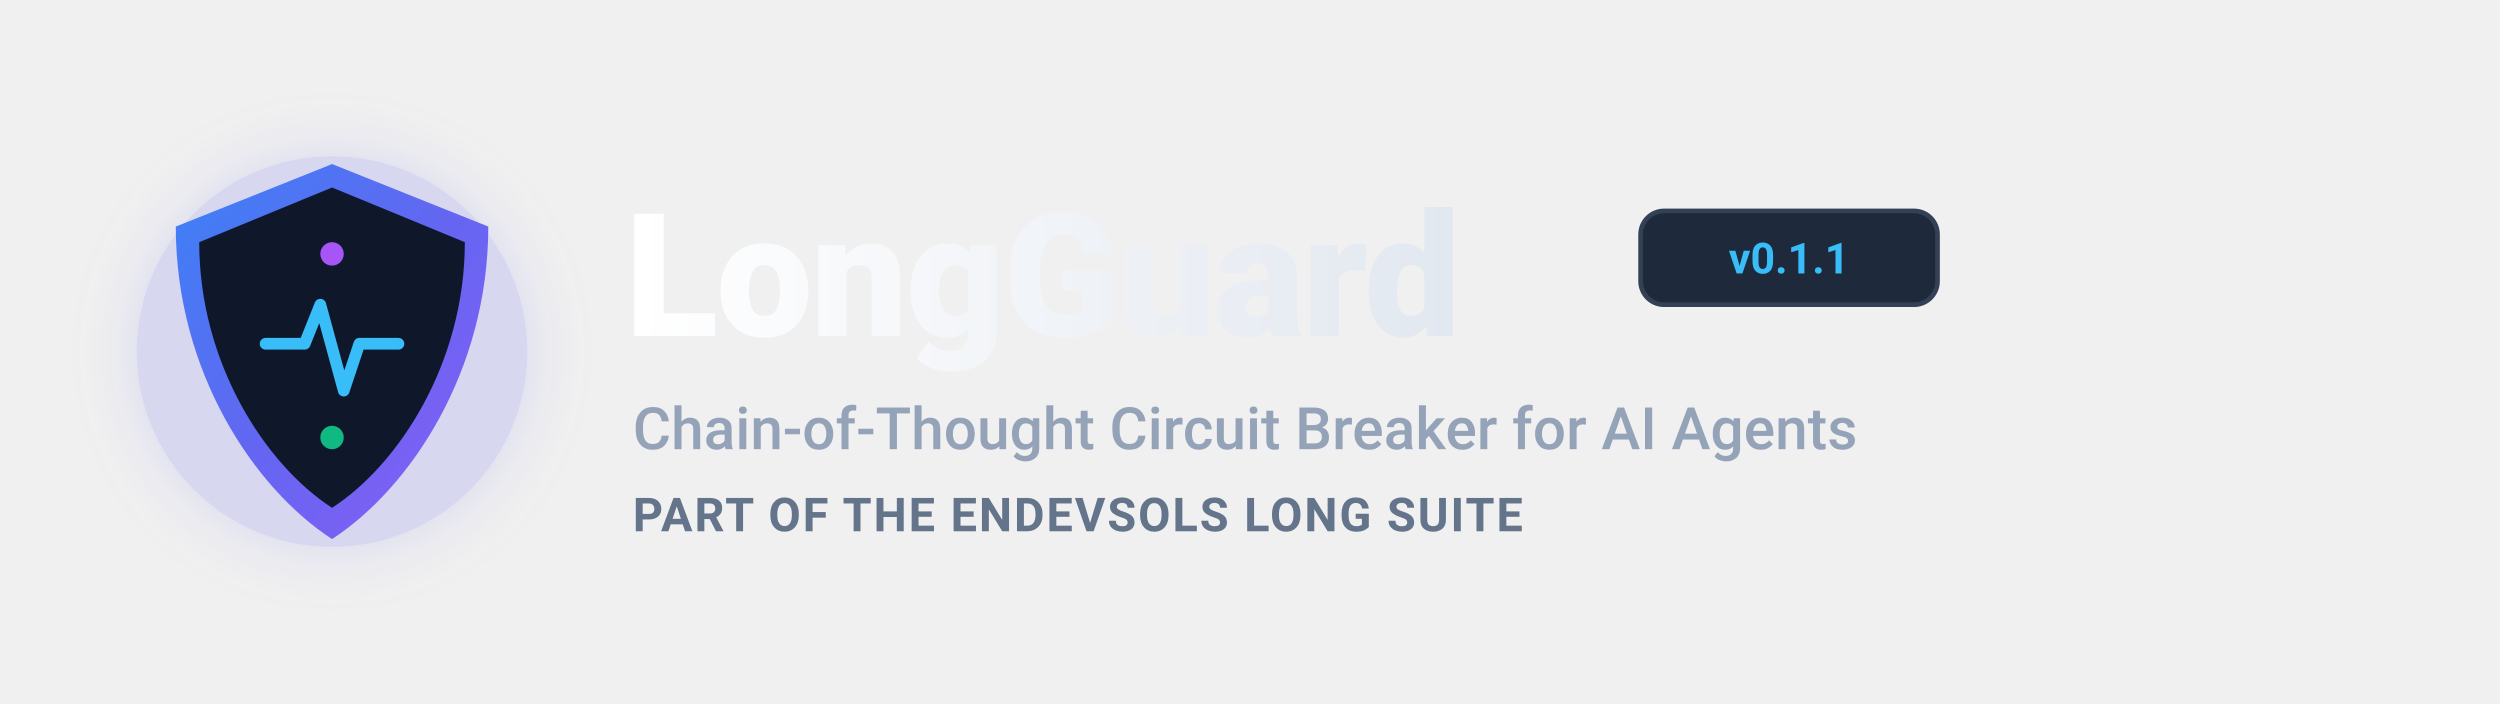
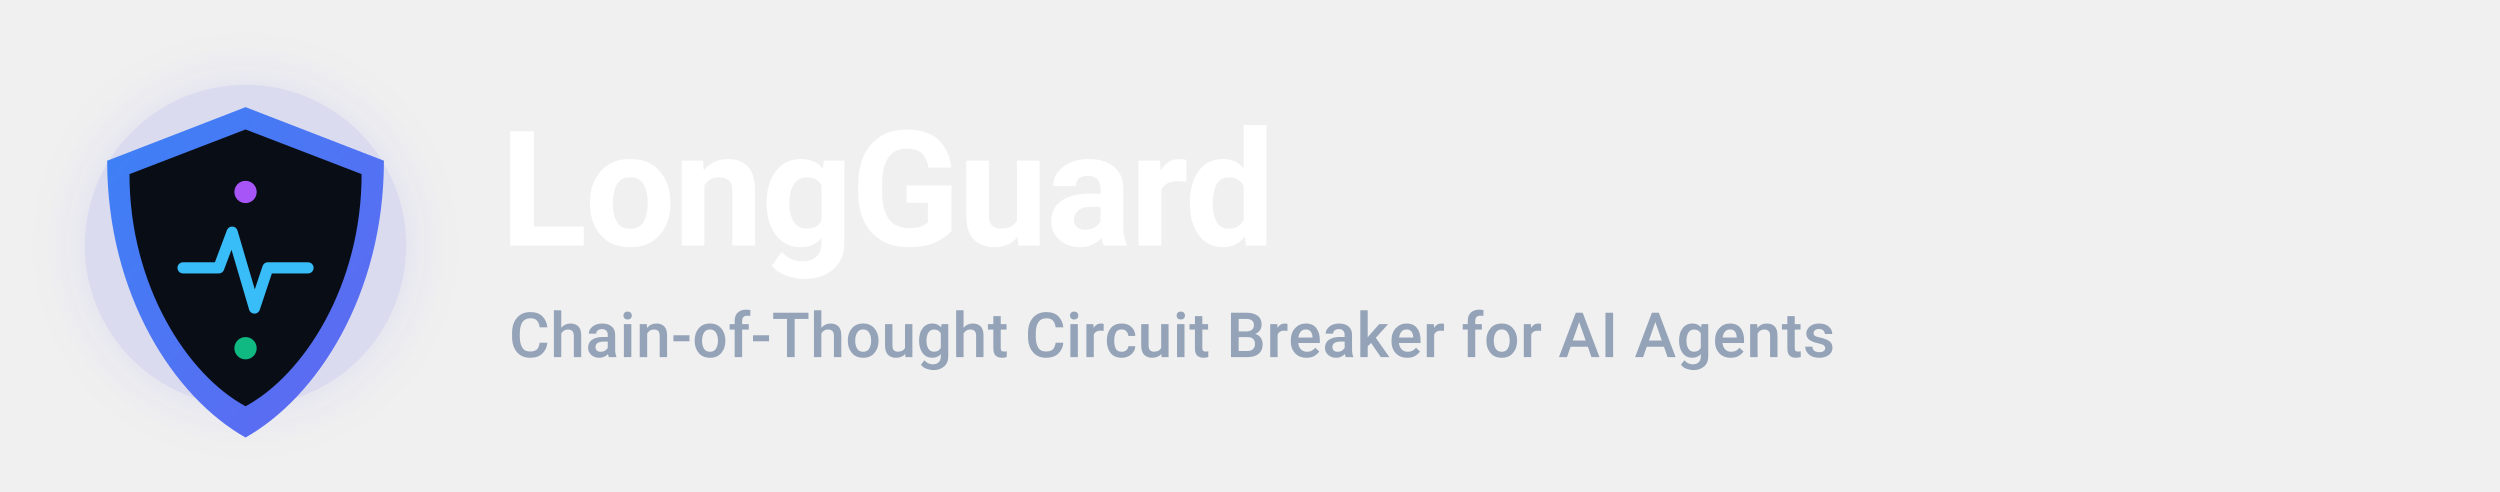
- <svg xmlns="http://www.w3.org/2000/svg" viewBox="0 0 640 180" width="100%" height="100%" style="background: transparent; font-family: -apple-system, BlinkMacSystemFont, 'Segoe UI', Roboto, Helvetica, Arial, sans-serif;">
+ <svg xmlns="http://www.w3.org/2000/svg" viewBox="0 0 560 110" width="100%" height="100%" style="background: transparent; font-family: -apple-system, BlinkMacSystemFont, 'Segoe UI', Roboto, Helvetica, Arial, sans-serif;">
  <defs>
    <linearGradient id="shieldGrad" x1="0%" y1="0%" x2="100%" y2="100%">
      <stop offset="0%" stop-color="#3b82f6" />
-       <stop offset="50%" stop-color="#6366f1" />
-       <stop offset="100%" stop-color="#8b5cf6" />
+       <stop offset="100%" stop-color="#6366f1" />
    </linearGradient>
-     <linearGradient id="textGrad" x1="0%" y1="0%" x2="100%" y2="0%">
-       <stop offset="0%" stop-color="#ffffff" />
-       <stop offset="100%" stop-color="#e2e8f0" />
-     </linearGradient>
-     <filter id="glow" x="-20%" y="-20%" width="140%" height="140%">
-       <feGaussianBlur stdDeviation="8" result="blur" />
+     <filter id="softGlow" x="-20%" y="-20%" width="140%" height="140%">
+       <feGaussianBlur stdDeviation="6" result="blur" />
      <feComposite in="SourceGraphic" in2="blur" operator="over" />
    </filter>
  </defs>
-   <circle cx="85" cy="90" r="50" fill="#6366f1" opacity="0.18" filter="url(#glow)" />
-   <path d="M 85 42 L 125 58 C 125 95 105 125 85 138 C 65 125 45 95 45 58 Z" fill="url(#shieldGrad)" />
-   <path d="M 85 48 L 119 62 C 119 93 102 119 85 130 C 68 119 51 93 51 62 Z" fill="#0f172a" />
-   <path d="M 68 88 L 78 88 L 82 78 L 88 100 L 92 88 L 102 88" stroke="#38bdf8" stroke-width="3" stroke-linecap="round" stroke-linejoin="round" fill="none" />
-   <circle cx="85" cy="65" r="3" fill="#a855f7" />
-   <circle cx="85" cy="112" r="3" fill="#10b981" />
-   <text x="160" y="86" fill="url(#textGrad)" font-size="44" font-weight="800" letter-spacing="-0.5">LongGuard</text>
-   <rect x="420" y="54" width="76" height="24" rx="6" fill="#1e293b" stroke="#334155" stroke-width="1.2" />
-   <text x="458" y="70" fill="#38bdf8" font-size="11" font-weight="700" text-anchor="middle">v0.1.1</text>
-   <text x="162" y="115" fill="#94a3b8" font-size="15" font-weight="500">Chain-of-Thought Circuit Breaker for AI Agents</text>
-   <text x="162" y="136" fill="#64748b" font-size="12" font-weight="600" letter-spacing="0.5">PART OF THE ENDEVSOLS LONG SUITE</text>
+   <g transform="translate(10, 10)">
+     <circle cx="45" cy="45" r="36" fill="#6366f1" opacity="0.15" filter="url(#softGlow)" />
+     <path d="M 45 14 L 76 26 C 76 56 61 79 45 88 C 29 79 14 56 14 26 Z" fill="url(#shieldGrad)" />
+     <path d="M 45 19 L 71 29 C 71 54 58 74 45 81 C 32 74 19 54 19 29 Z" fill="#090d16" />
+     <path d="M 31 50 L 39 50 L 42 42 L 47 59 L 50 50 L 59 50" stroke="#38bdf8" stroke-width="2.5" stroke-linecap="round" stroke-linejoin="round" fill="none" />
+     <circle cx="45" cy="33" r="2.5" fill="#a855f7" />
+     <circle cx="45" cy="68" r="2.5" fill="#10b981" />
+   </g>
+   <text x="112" y="55" fill="#ffffff" font-size="36" font-weight="700" letter-spacing="-0.5">LongGuard</text>
+   <text x="114" y="80" fill="#94a3b8" font-size="14" font-weight="500" letter-spacing="0.1">Chain-of-Thought Circuit Breaker for AI Agents</text>
</svg>
